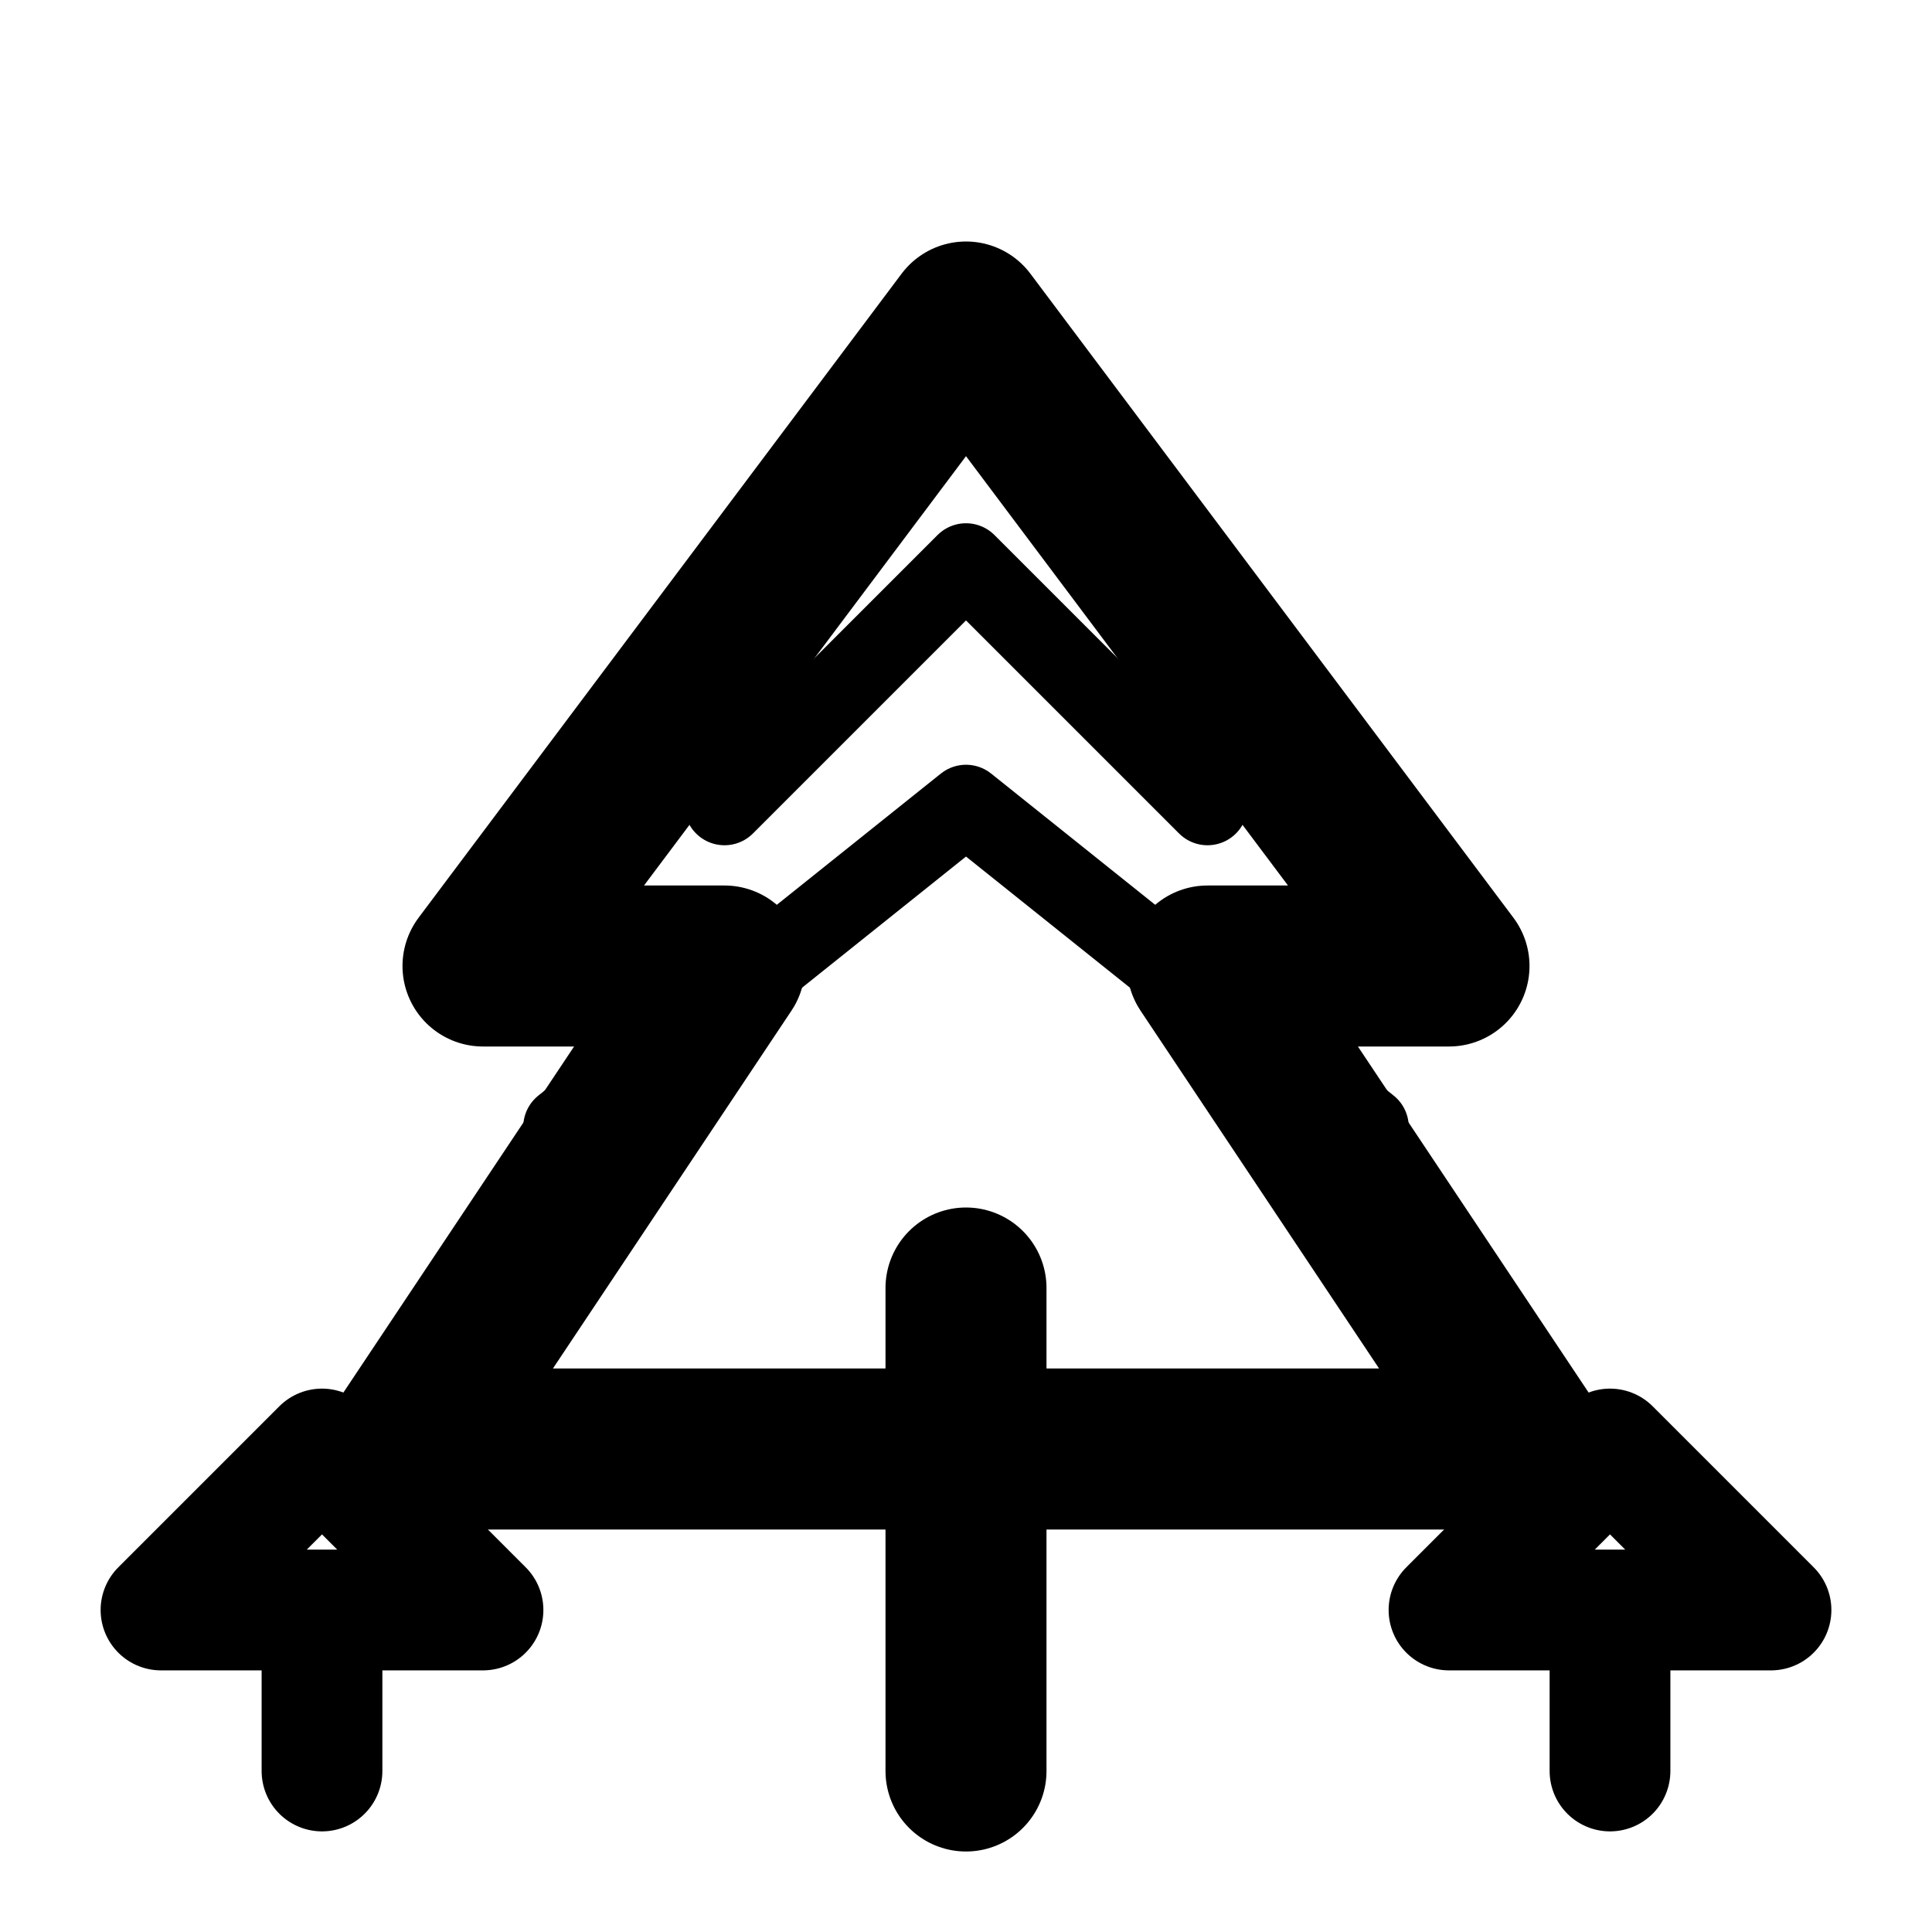
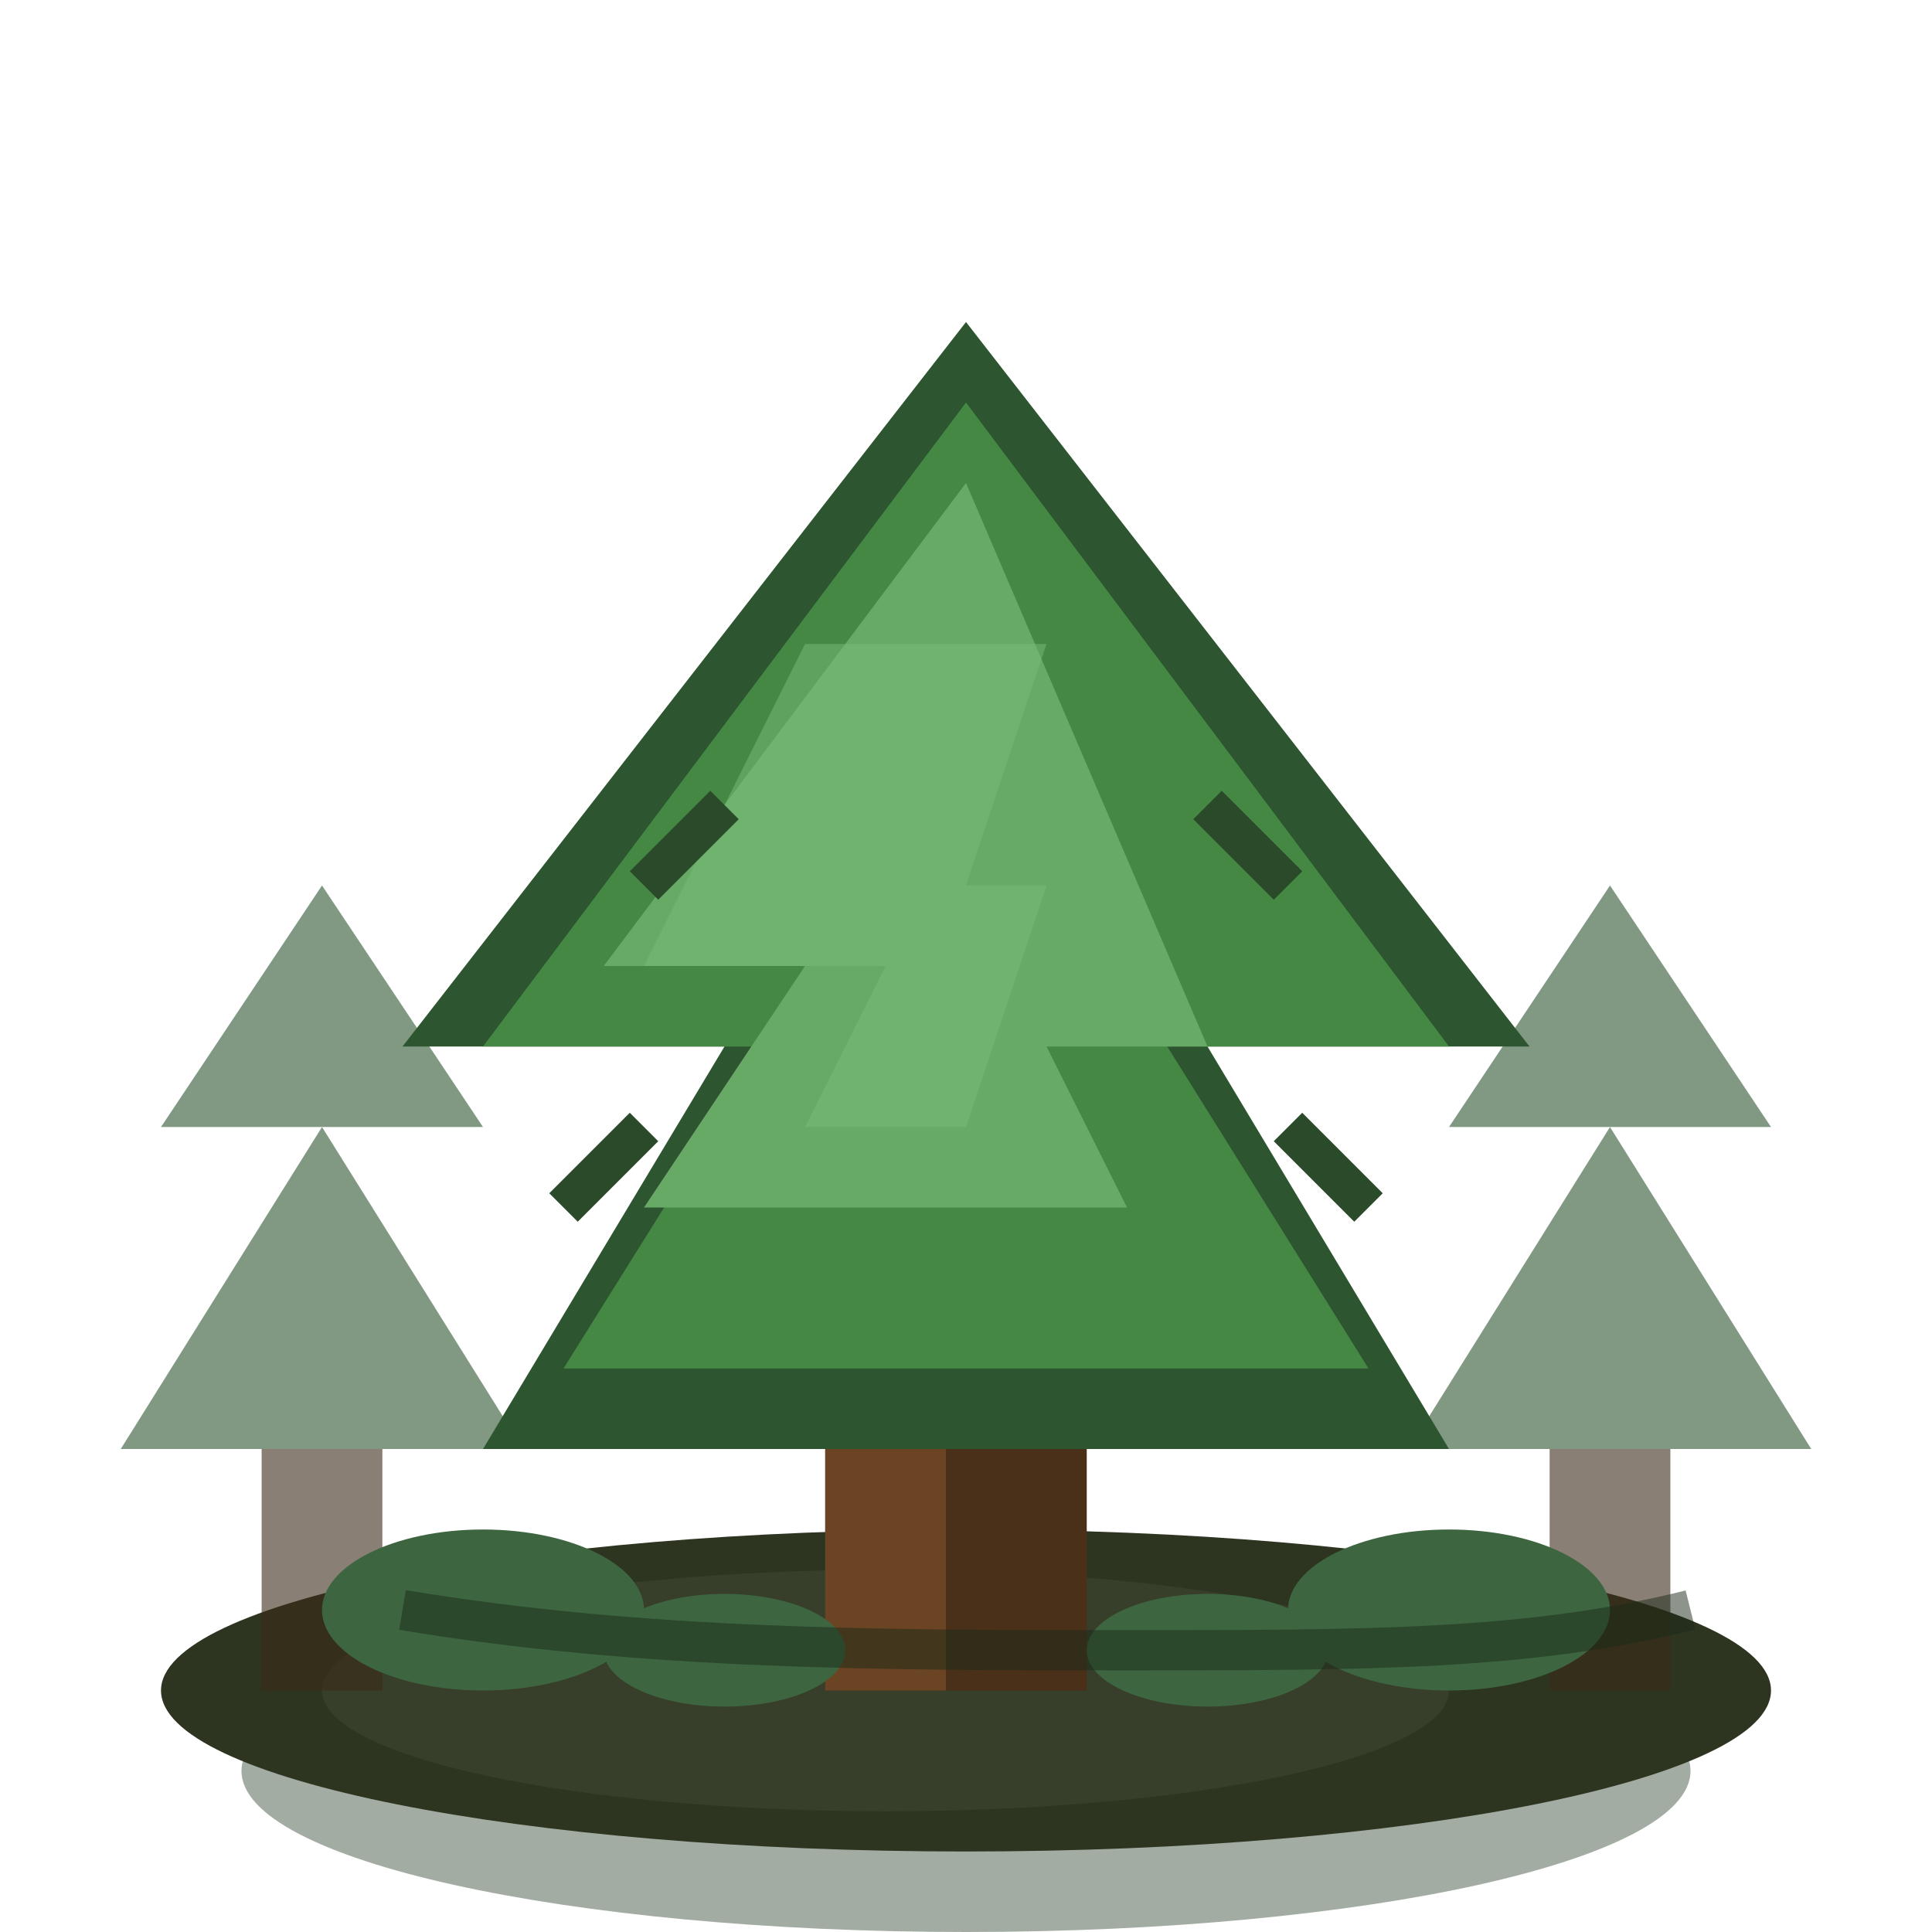
- <svg xmlns="http://www.w3.org/2000/svg" viewBox="0 0 24 24" fill="none">
-   <style>
-     .stroke { stroke: currentColor; stroke-width: 2; stroke-linecap: round; stroke-linejoin: round; fill: none; }
-   </style>
-   <path class="stroke" d="M12 22v-6" />
-   <path class="stroke" d="M12 4l-6 8h3l-4 6h14l-4-6h3z" />
-   <path class="stroke" d="M9 10l3-3 3 3" style="stroke-width: 1;" />
-   <path class="stroke" d="M7 14l5-4 5 4" style="stroke-width: 1;" />
-   <path class="stroke" d="M4 22v-2M4 18l-2 2h4l-2-2z" style="stroke-width: 1.5;" />
-   <path class="stroke" d="M20 22v-2M20 18l-2 2h4l-2-2z" style="stroke-width: 1.5;" />
+ <svg xmlns="http://www.w3.org/2000/svg" viewBox="0 0 24 24">
+   <ellipse cx="12" cy="22" rx="9" ry="2" fill="#1a3018" opacity="0.4" />
+   <ellipse cx="12" cy="21" rx="10" ry="2" fill="#2d3520" />
+   <ellipse cx="11" cy="21" rx="7" ry="1.5" fill="#3d4530" opacity="0.6" />
+   <g opacity="0.6">
+     <path d="M4 21v-3" fill="none" stroke="#3a2a18" stroke-width="1.5" />
+     <path d="M4 14l-2.5 4h5l-2.5-4z" fill="#2d5530" />
+     <path d="M4 11l-2 3h4l-2-3z" fill="#2d5530" />
+     <path d="M20 21v-3" fill="none" stroke="#3a2a18" stroke-width="1.5" />
+     <path d="M20 14l-2.5 4h5l-2.5-4z" fill="#2d5530" />
+     <path d="M20 11l-2 3h4l-2-3z" fill="#2d5530" />
+   </g>
+   <path d="M12 21v-6" fill="none" stroke="#4a3018" stroke-width="3" />
+   <path d="M11 21v-5.5" fill="none" stroke="#6b4423" stroke-width="1.5" />
+   <path d="M12 4l-7 9h4l-3 5h12l-3-5h4l-7-9z" fill="#2d5530" />
+   <path d="M12 5l-6 8h3.5l-2.5 4h10l-2.5-4h3.5l-6-8z" fill="#448844" />
+   <path d="M12 6l-4.5 6h2.5l-2 3h6l-1-2h2l-3-7z" fill="#66aa66" />
+   <path d="M10 8l-2 4h3l-1 2h2l1-3h-1l1-3z" fill="#77bb77" opacity="0.5" />
+   <g fill="none" stroke="#2a4a2a" stroke-width="0.5">
+     <path d="M9 10l-1 1M15 10l1 1" />
+     <path d="M8 14l-1 1M16 14l1 1" />
+   </g>
+   <g fill="#3d6640">
+     <ellipse cx="6" cy="20" rx="2" ry="1" />
+     <ellipse cx="18" cy="20" rx="2" ry="1" />
+     <ellipse cx="9" cy="20.5" rx="1.5" ry="0.7" />
+     <ellipse cx="15" cy="20.5" rx="1.5" ry="0.7" />
+   </g>
+   <path d="M5 20c3 0.5 6 0.5 9 0.5s5 0 7-0.5" fill="none" stroke="#1a2a18" stroke-width="0.5" opacity="0.5" />
</svg>
